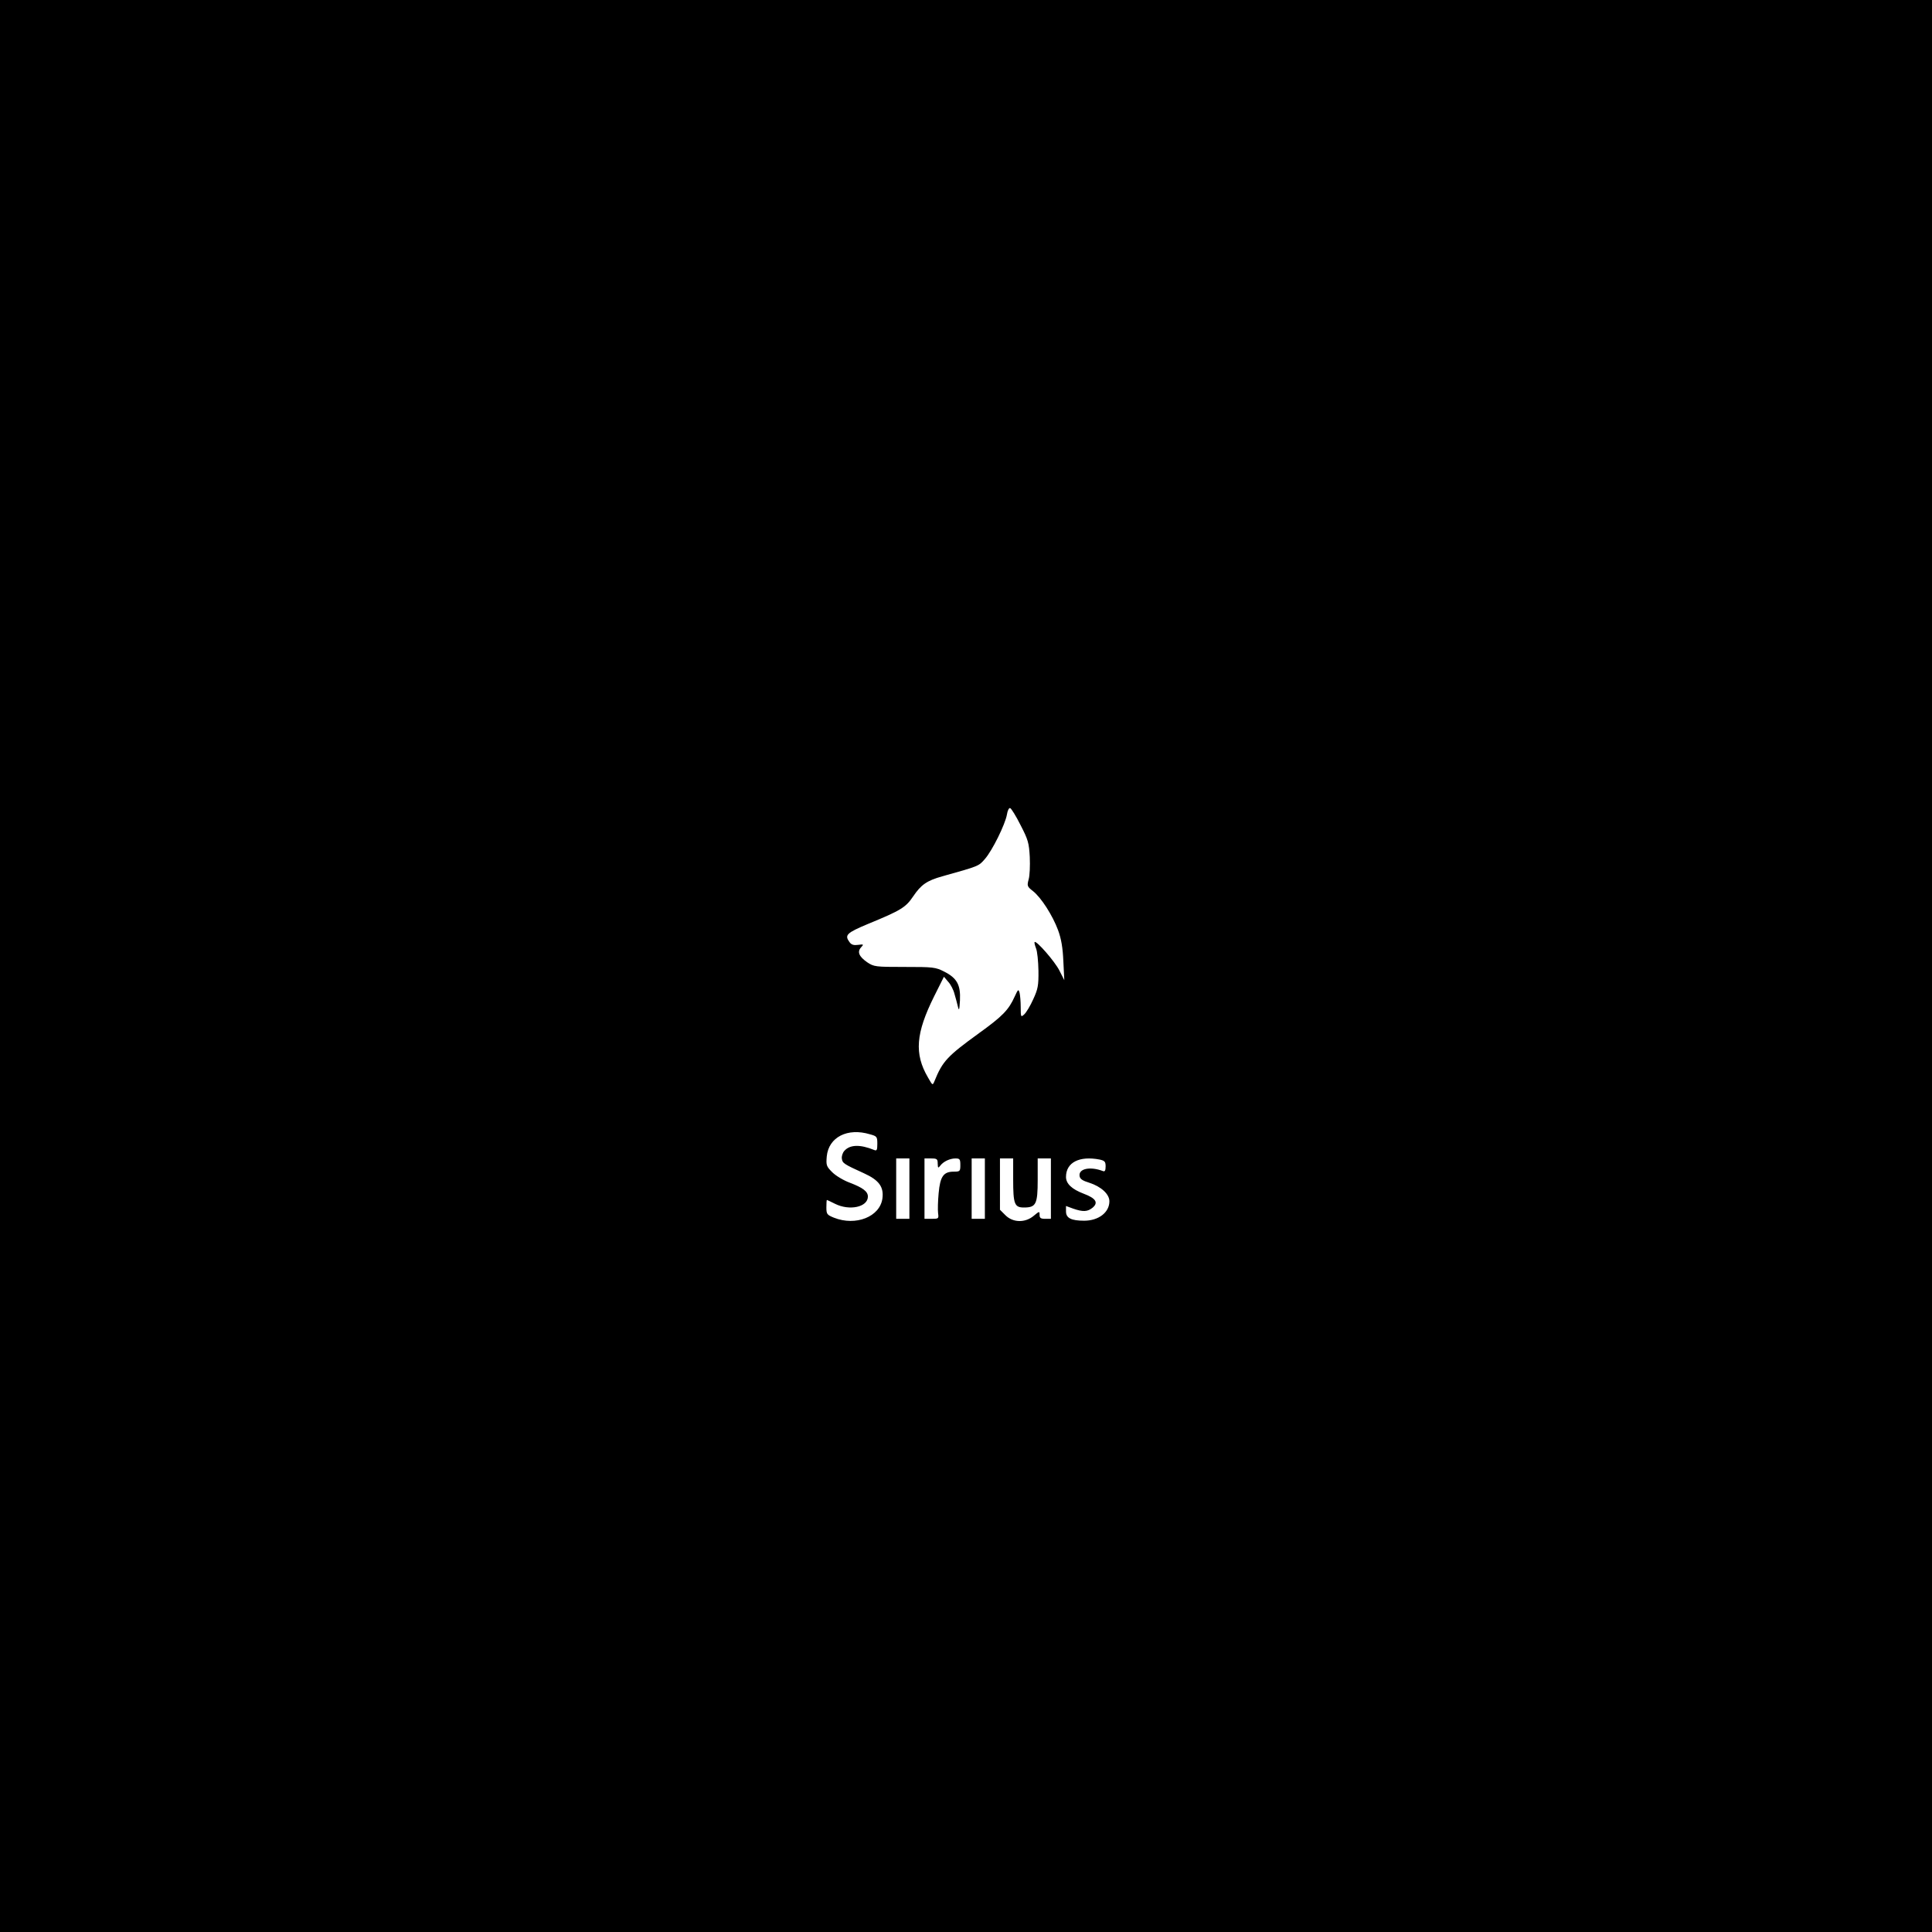
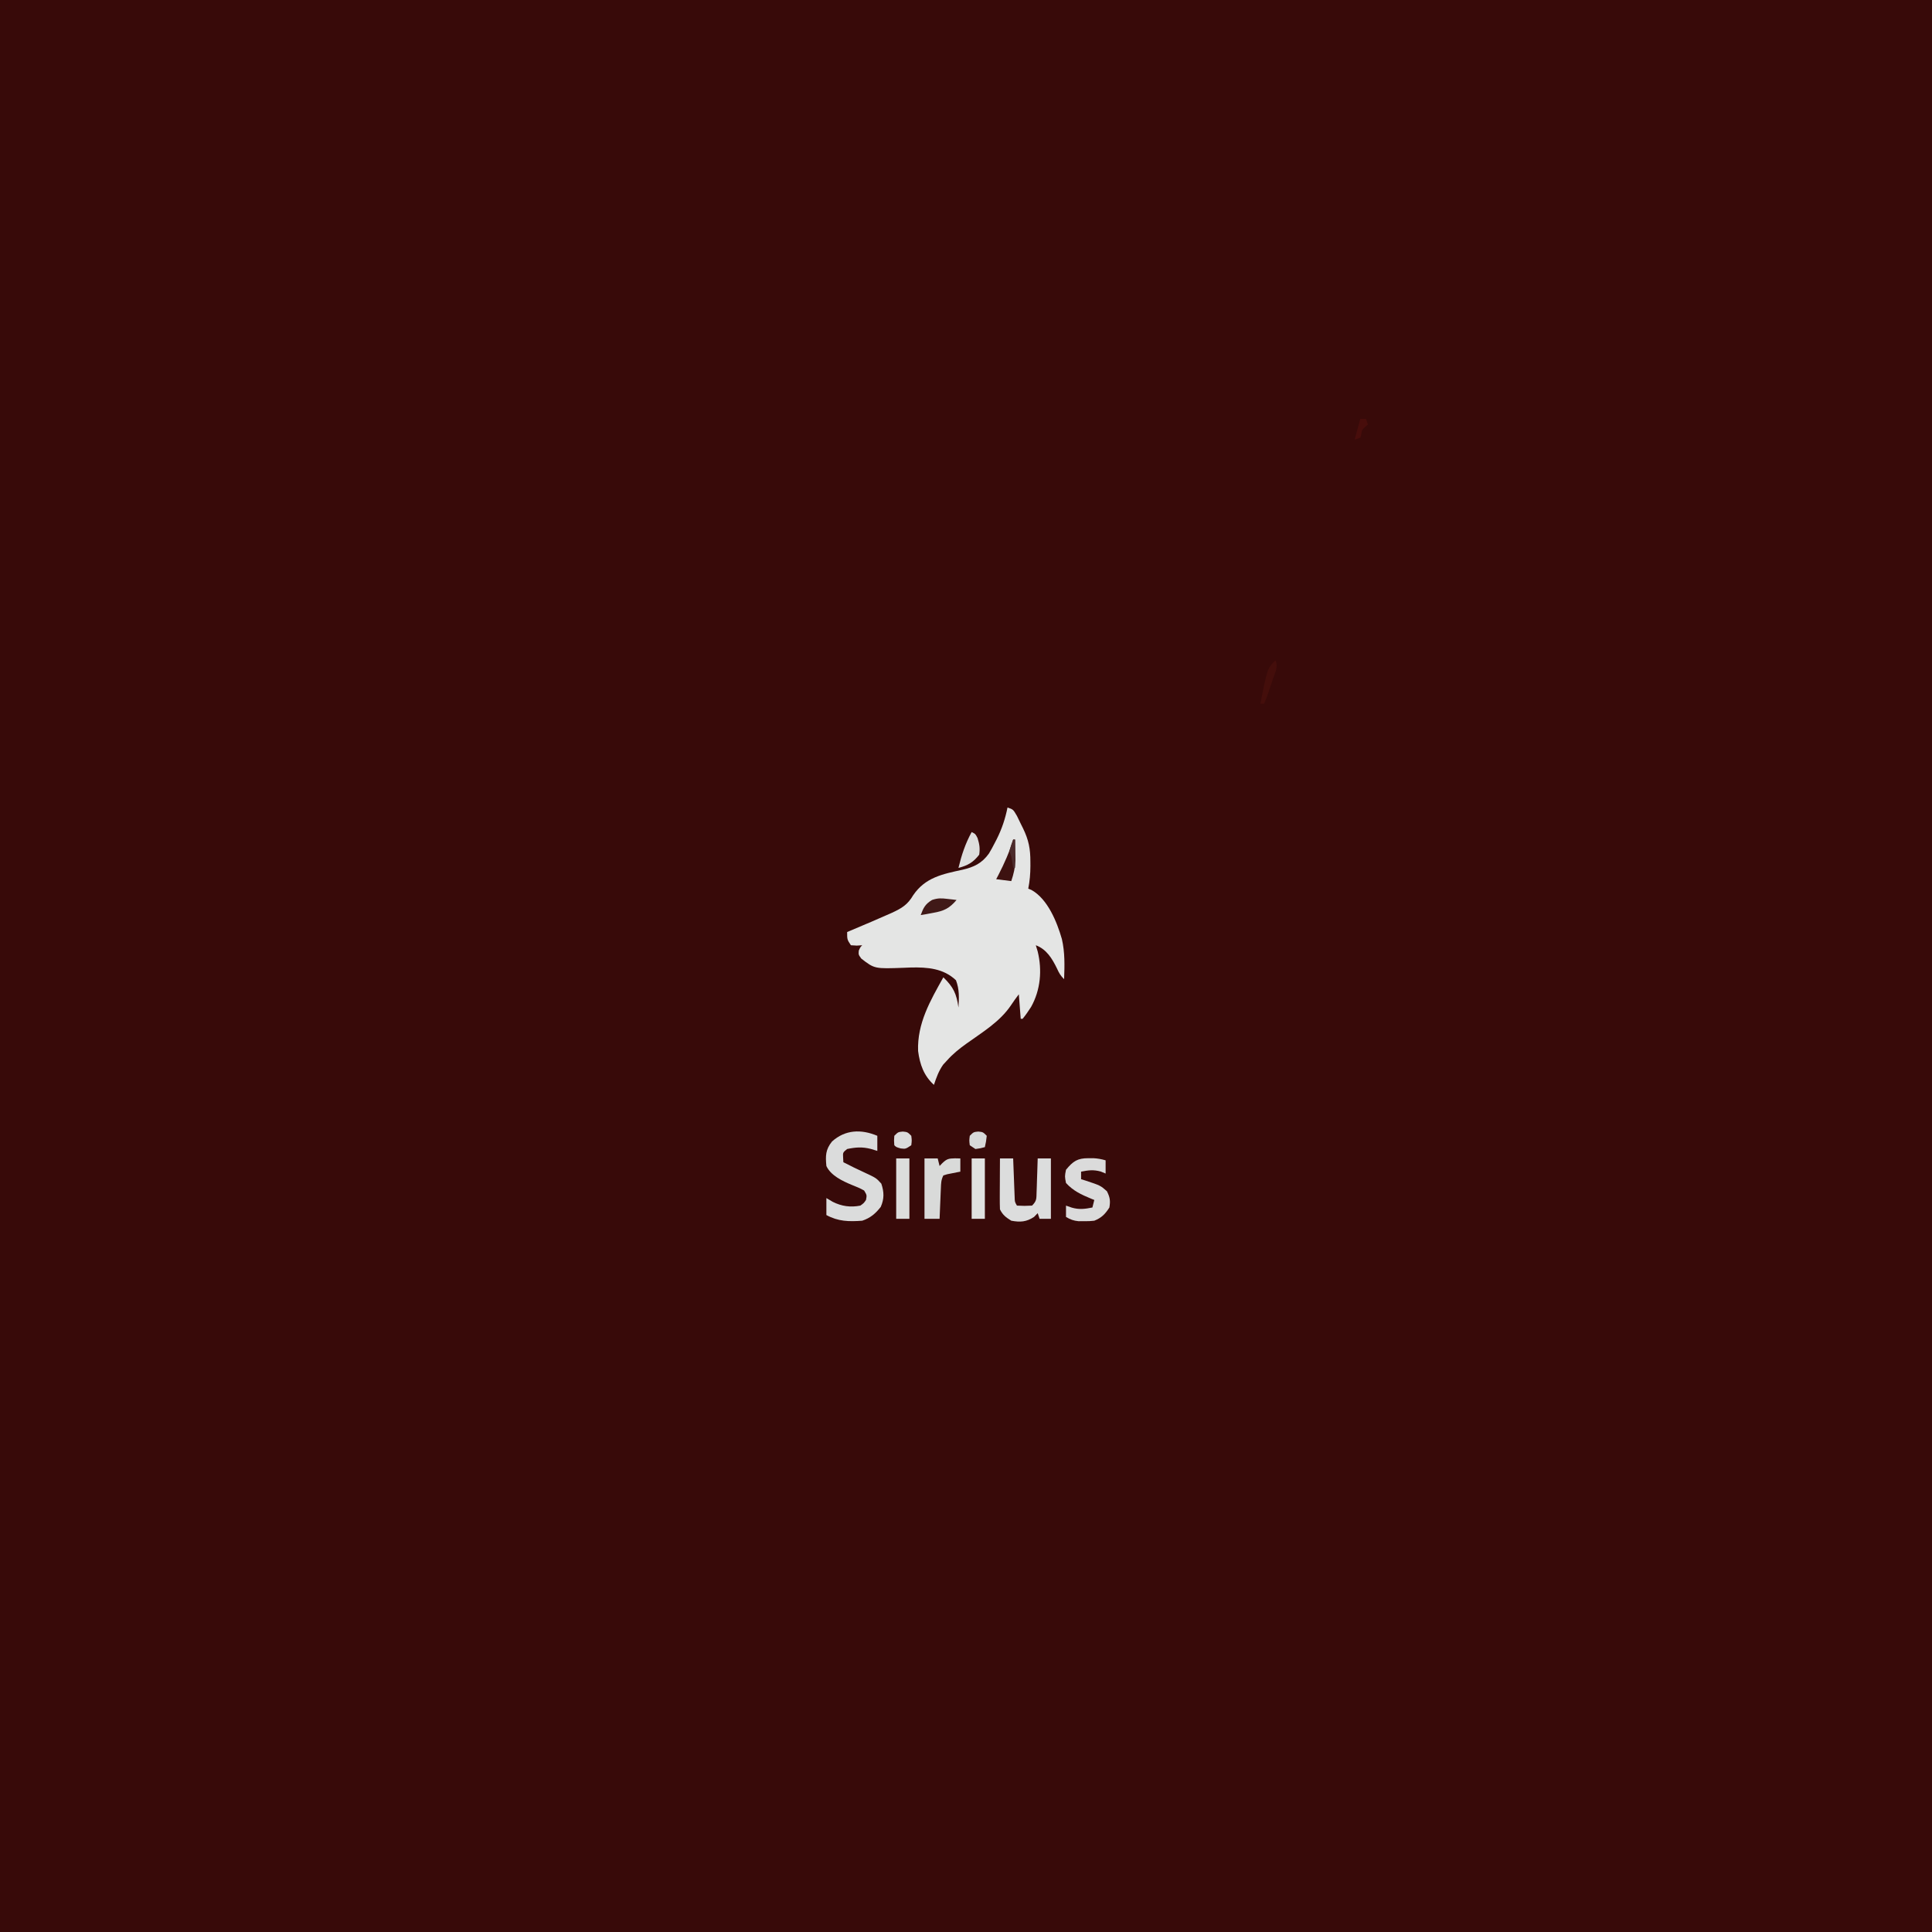
- <svg xmlns="http://www.w3.org/2000/svg" version="1.0" width="1024pt" height="1024pt" viewBox="0 0 1024 1024" preserveAspectRatio="xMidYMid meet">
-   <g transform="translate(0,1024) scale(0.1,-0.1)" fill="#000000" stroke="none">
-     <path d="M0 5120 l0 -5120 5120 0 5120 0 0 5120 0 5120 -5120 0 -5120 0 0 -5120z m5409 747 c40 -77 45 -95 49 -169 2 -46 0 -99 -6 -119 -9 -34 -8 -38 23 -62 44 -35 104 -129 133 -207 17 -46 25 -94 28 -165 l5 -100 -26 51 c-24 48 -122 160 -131 151 -3 -2 1 -17 7 -33 7 -16 12 -69 13 -119 1 -79 -3 -98 -28 -152 -15 -34 -37 -70 -47 -79 -18 -17 -19 -15 -19 37 0 30 -3 64 -6 77 -6 21 -8 19 -26 -20 -32 -71 -64 -104 -189 -194 -168 -122 -193 -148 -236 -254 -10 -24 -10 -24 -35 20 -73 125 -64 234 33 429 l52 104 23 -27 c13 -14 28 -43 33 -64 6 -20 14 -50 18 -67 6 -25 8 -19 11 33 4 82 -16 118 -83 152 -47 24 -59 25 -211 25 -155 0 -162 1 -198 25 -43 30 -54 55 -32 79 15 16 14 17 -16 13 -22 -3 -35 0 -45 14 -28 38 -17 49 100 98 173 71 198 87 237 145 42 62 72 83 153 106 197 55 194 54 227 92 39 44 108 184 117 236 3 21 11 36 17 34 6 -2 31 -42 55 -90z m-798 -1639 c37 -10 39 -13 39 -51 0 -33 -3 -38 -17 -32 -74 30 -128 29 -158 -5 -9 -10 -15 -29 -13 -41 3 -24 10 -29 118 -78 79 -36 105 -72 97 -133 -13 -97 -141 -148 -257 -102 -37 15 -40 19 -40 55 0 21 1 39 3 39 1 0 20 -9 42 -20 77 -39 175 -18 175 38 0 27 -27 47 -95 73 -33 12 -75 37 -94 56 -31 31 -33 37 -29 84 10 102 110 153 229 117z m209 -288 l0 -160 -35 0 -35 0 0 160 0 160 35 0 35 0 0 -160z m150 133 c1 -24 2 -26 13 -12 17 23 52 39 81 39 23 0 26 -4 26 -35 0 -33 -2 -35 -35 -35 -54 0 -72 -25 -80 -114 -4 -42 -5 -89 -3 -106 4 -29 3 -30 -34 -30 l-38 0 0 160 0 160 35 0 c31 0 35 -3 35 -27z m250 -133 l0 -160 -35 0 -35 0 0 160 0 160 35 0 35 0 0 -160z m150 49 c0 -131 7 -149 57 -149 64 0 73 17 73 147 l0 113 35 0 35 0 0 -160 0 -160 -30 0 c-24 0 -30 4 -30 21 0 20 -1 20 -31 -5 -45 -38 -110 -37 -150 3 l-29 29 0 136 0 136 35 0 35 0 0 -111z m459 105 c26 -6 31 -11 31 -36 0 -22 -4 -29 -14 -25 -68 26 -130 13 -124 -26 2 -16 16 -25 52 -36 62 -20 106 -60 106 -98 0 -59 -57 -103 -134 -103 -68 0 -96 14 -96 49 l0 29 38 -14 c52 -18 76 -17 103 5 32 27 17 50 -47 74 -63 24 -94 53 -94 89 0 77 71 113 179 92z" />
-   </g>
+ <svg xmlns="http://www.w3.org/2000/svg" version="1.1" width="1024" height="1024">
+   <path d="M0 0 C337.92 0 675.84 0 1024 0 C1024 337.92 1024 675.84 1024 1024 C686.08 1024 348.16 1024 0 1024 C0 686.08 0 348.16 0 0 Z " fill="#380A09" transform="translate(0,0)" />
+   <path d="M0 0 C3 1 3 1 5.008 4.457 C5.724 5.904 6.429 7.356 7.125 8.812 C7.664 9.9 7.664 9.9 8.215 11.01 C11.226 17.173 12.163 21.972 12.125 28.875 C12.129 29.57 12.133 30.265 12.137 30.98 C12.129 35.092 11.796 38.967 11 43 C11.589 43.248 12.178 43.495 12.785 43.75 C21.351 48.585 26.217 60.681 28.812 69.688 C30.46 76.785 30.267 83.756 30 91 C28.037 89.037 27.317 87.729 26.188 85.25 C23.647 80.056 20.681 75.104 15 73 C15.495 74.64 15.495 74.64 16 76.312 C18.428 86.233 17.507 96.708 12.5 105.691 C11.077 107.877 9.66 109.988 8 112 C7.67 112 7.34 112 7 112 C6.67 107.71 6.34 103.42 6 99 C3.855 101.845 3.855 101.845 1.852 104.789 C-4.034 113.598 -13.525 119.223 -22 125.312 C-25.67 127.965 -28.973 130.606 -32 134 C-32.701 134.763 -33.403 135.526 -34.125 136.312 C-36.515 139.739 -37.66 143.047 -39 147 C-44.387 142.111 -46.438 136.213 -47.391 129.07 C-47.934 114.44 -40.925 102.355 -34 90 C-28.682 95.155 -27.02 98.689 -26 106 C-25.672 100.874 -25.462 96.409 -27.312 91.562 C-33.932 85.25 -42.45 84.594 -51.223 84.795 C-52.387 84.842 -53.551 84.889 -54.75 84.938 C-70.467 85.513 -70.467 85.513 -77.5 80.062 C-79 78 -79 78 -78.812 75.812 C-78 74 -78 74 -77 73 C-77.949 73.062 -78.897 73.124 -79.875 73.188 C-80.906 73.126 -81.938 73.064 -83 73 C-85 70 -85 70 -85 66 C-84.416 65.754 -83.832 65.507 -83.231 65.253 C-80.528 64.11 -77.826 62.961 -75.125 61.812 C-74.207 61.425 -73.289 61.038 -72.344 60.639 C-69.552 59.449 -66.773 58.233 -64 57 C-63.081 56.596 -62.161 56.193 -61.214 55.777 C-56.077 53.393 -52.937 51.528 -50 46.5 C-43.57 37.04 -34.457 35.287 -23.776 32.961 C-17.799 31.57 -13.539 29.57 -9.839 24.368 C-8.742 22.572 -7.764 20.752 -6.812 18.875 C-6.301 17.895 -6.301 17.895 -5.779 16.894 C-3.036 11.461 -1.193 5.978 0 0 Z " fill="#E4E5E4" transform="translate(534,428)" />
+   <path d="M0 0 C0 2.64 0 5.28 0 8 C-1.155 7.649 -2.31 7.299 -3.5 6.938 C-8.024 5.803 -11.441 6.057 -16 7 C-18.287 8.839 -18.287 8.839 -18.125 11.625 C-18.084 12.409 -18.043 13.193 -18 14 C-16.886 14.557 -15.773 15.114 -14.625 15.688 C-13.902 16.054 -13.179 16.42 -12.434 16.797 C-10.752 17.628 -9.056 18.428 -7.348 19.203 C-0.593 22.338 -0.593 22.338 2.125 25.375 C3.604 29.812 3.715 33.381 1.812 37.688 C-0.98 41.25 -3.691 43.564 -8 45 C-15.041 45.535 -20.75 45.409 -27 42 C-27 39.03 -27 36.06 -27 33 C-25.886 33.66 -24.773 34.32 -23.625 35 C-18.909 37.362 -14.202 38.026 -9 37 C-7.18 35.717 -7.18 35.717 -6 34 C-5.522 31.457 -5.522 31.457 -7 29 C-9.106 27.79 -11.254 26.924 -13.512 26.031 C-18.459 23.981 -24.687 21.06 -27 16 C-27.51 10.645 -27.482 7.323 -24 3 C-17.024 -3.278 -8.564 -3.606 0 0 Z " fill="#DBDCDC" transform="translate(465,602)" />
+   <path d="M0 0 C2.31 0 4.62 0 7 0 C7.025 0.686 7.05 1.373 7.076 2.08 C7.192 5.178 7.315 8.277 7.438 11.375 C7.477 12.455 7.516 13.535 7.557 14.648 C7.599 15.68 7.64 16.711 7.684 17.773 C7.72 18.727 7.757 19.68 7.795 20.662 C7.858 23.021 7.858 23.021 9 25 C13.01 25.179 13.01 25.179 17 25 C19.561 22.439 19.297 21.334 19.414 17.773 C19.453 16.742 19.491 15.711 19.531 14.648 C19.562 13.568 19.593 12.488 19.625 11.375 C19.664 10.287 19.702 9.199 19.742 8.078 C19.837 5.386 19.922 2.693 20 0 C22.31 0 24.62 0 27 0 C27 10.56 27 21.12 27 32 C25.02 32 23.04 32 21 32 C20.67 31.01 20.34 30.02 20 29 C19.361 29.66 18.721 30.32 18.062 31 C13.985 33.663 10.753 33.878 6 33 C3.13 31.206 1.509 30.017 0 27 C-0.085 24.968 -0.107 22.933 -0.098 20.898 C-0.094 19.687 -0.091 18.475 -0.088 17.227 C-0.08 15.956 -0.071 14.685 -0.062 13.375 C-0.058 12.096 -0.053 10.818 -0.049 9.5 C-0.037 6.333 -0.021 3.167 0 0 Z " fill="#DCDDDD" transform="translate(530,614)" />
+   <path d="M0 0 C0.864 -0.003 1.727 -0.005 2.617 -0.008 C4.932 0.115 6.908 0.475 9.125 1.125 C9.125 3.435 9.125 5.745 9.125 8.125 C8.279 7.774 7.434 7.424 6.562 7.062 C2.675 6.002 0.041 6.342 -3.875 7.125 C-3.875 8.445 -3.875 9.765 -3.875 11.125 C-3.127 11.356 -2.38 11.586 -1.609 11.824 C6.386 14.472 6.386 14.472 9.812 17.5 C11.435 20.746 11.723 22.54 11.125 26.125 C8.904 29.615 6.95 31.606 3.125 33.125 C0.469 33.391 0.469 33.391 -2.375 33.375 C-3.313 33.38 -4.252 33.385 -5.219 33.391 C-7.915 33.121 -9.564 32.498 -11.875 31.125 C-11.875 29.145 -11.875 27.165 -11.875 25.125 C-10.359 25.651 -10.359 25.651 -8.812 26.188 C-4.952 27.314 -1.821 26.93 2.125 26.125 C2.455 24.805 2.785 23.485 3.125 22.125 C2.545 21.894 1.965 21.664 1.367 21.426 C-3.79 19.273 -8.089 17.299 -11.875 13.125 C-12.562 9.625 -12.562 9.625 -11.875 6.125 C-8.11 1.567 -5.798 -0.017 0 0 Z " fill="#DBDBDB" transform="translate(576.875,613.875)" />
+   <path d="M0 0 C2.31 0 4.62 0 7 0 C7.33 1.32 7.66 2.64 8 4 C8.454 3.526 8.908 3.051 9.375 2.562 C11.775 0.255 12.725 0.006 16.125 -0.062 C17.074 -0.042 18.023 -0.021 19 0 C19 2.31 19 4.62 19 7 C18.362 7.121 17.724 7.242 17.066 7.367 C16.24 7.535 15.414 7.702 14.562 7.875 C13.327 8.119 13.327 8.119 12.066 8.367 C11.384 8.576 10.703 8.785 10 9 C8.797 11.405 8.797 13.104 8.684 15.789 C8.621 17.201 8.621 17.201 8.557 18.641 C8.498 20.118 8.498 20.118 8.438 21.625 C8.394 22.618 8.351 23.61 8.307 24.633 C8.2 27.088 8.098 29.544 8 32 C5.36 32 2.72 32 0 32 C0 21.44 0 10.88 0 0 Z " fill="#D9DAD9" transform="translate(490,614)" />
+   <path d="M0 0 C2.31 0 4.62 0 7 0 C7 10.56 7 21.12 7 32 C4.69 32 2.38 32 0 32 C0 21.44 0 10.88 0 0 Z " fill="#E0E1E0" transform="translate(515,614)" />
+   <path d="M0 0 C2.31 0 4.62 0 7 0 C7 10.56 7 21.12 7 32 C4.69 32 2.38 32 0 32 C0 21.44 0 10.88 0 0 Z " fill="#DCDDDC" transform="translate(475,614)" />
+   <path d="M0 0 C2 1 2 1 3.125 3.188 C4.138 6.444 4.494 8.612 4 12 C0.847 16.08 -2.04 17.731 -7 19 C-5.345 12.178 -3.374 6.166 0 0 Z " fill="#DEDEDD" transform="translate(515,441)" />
+   <path d="M0 0 C0.33 0 0.66 0 1 0 C1.055 2.354 1.094 4.708 1.125 7.062 C1.148 8.373 1.171 9.684 1.195 11.035 C0.994 15.118 0.272 18.15 -1 22 C-3.64 21.67 -6.28 21.34 -9 21 C-8.602 20.238 -8.203 19.476 -7.793 18.691 C-4.641 12.549 -1.984 6.613 0 0 Z " fill="#3D1210" transform="translate(537,445)" />
+   <path d="M0 0 C1.352 0.153 1.352 0.153 2.73 0.309 C3.418 0.392 4.105 0.476 4.812 0.562 C1.004 5.012 -1.766 6.357 -7.5 7.375 C-8.754 7.608 -10.009 7.842 -11.301 8.082 C-12.253 8.241 -13.206 8.399 -14.188 8.562 C-12.761 4.681 -11.78 2.74 -8.188 0.562 C-4.987 -0.504 -3.302 -0.386 0 0 Z " fill="#401917" transform="translate(502.1875,476.4375)" />
+   <path d="M0 0 C2.5 0.25 2.5 0.25 4.5 2.25 C4.812 4.75 4.812 4.75 4.5 7.25 C1.5 9.25 1.5 9.25 -1.125 8.938 C-3.5 8.25 -3.5 8.25 -4.5 7.25 C-4.688 4.812 -4.688 4.812 -4.5 2.25 C-2.5 0.25 -2.5 0.25 0 0 Z " fill="#DBDBDB" transform="translate(478.5,599.75)" />
+   <path d="M0 0 C2.5 0.25 2.5 0.25 4.5 2.25 C4.125 5.375 4.125 5.375 3.5 8.25 C1.188 8.875 1.188 8.875 -1.5 9.25 C-2.49 8.59 -3.48 7.93 -4.5 7.25 C-4.812 4.75 -4.812 4.75 -4.5 2.25 C-2.5 0.25 -2.5 0.25 0 0 Z " fill="#D8D9D9" transform="translate(518.5,599.75)" />
+   <path d="M0 0 C1.653 3.306 -0.215 6.473 -1.312 9.812 C-1.652 10.881 -1.652 10.881 -1.998 11.971 C-3.198 15.709 -4.483 19.376 -6 23 C-6.66 23 -7.32 23 -8 23 C-4.25 4.25 -4.25 4.25 0 0 Z " fill="#440E0B" transform="translate(676,350)" />
+   <path d="M0 0 C0.99 0 1.98 0 3 0 C3.33 0.99 3.66 1.98 4 3 C3.288 3.619 3.288 3.619 2.562 4.25 C0.847 5.891 0.847 5.891 0.5 8.125 C0.335 8.744 0.17 9.363 0 10 C-0.99 10.33 -1.98 10.66 -3 11 C-2.01 7.37 -1.02 3.74 0 0 Z " fill="#480D0B" transform="translate(721,222)" />
+   <path d="M0 0 C0.33 0 0.66 0 1 0 C1 4.95 1 9.9 1 15 C0.67 15 0.34 15 0 15 C-0.217 13.608 -0.217 13.608 -0.438 12.188 C-0.921 8.993 -0.921 8.993 -2 6 C-1.062 2.812 -1.062 2.812 0 0 Z " fill="#4C2B2B" transform="translate(537,445)" />
</svg>
